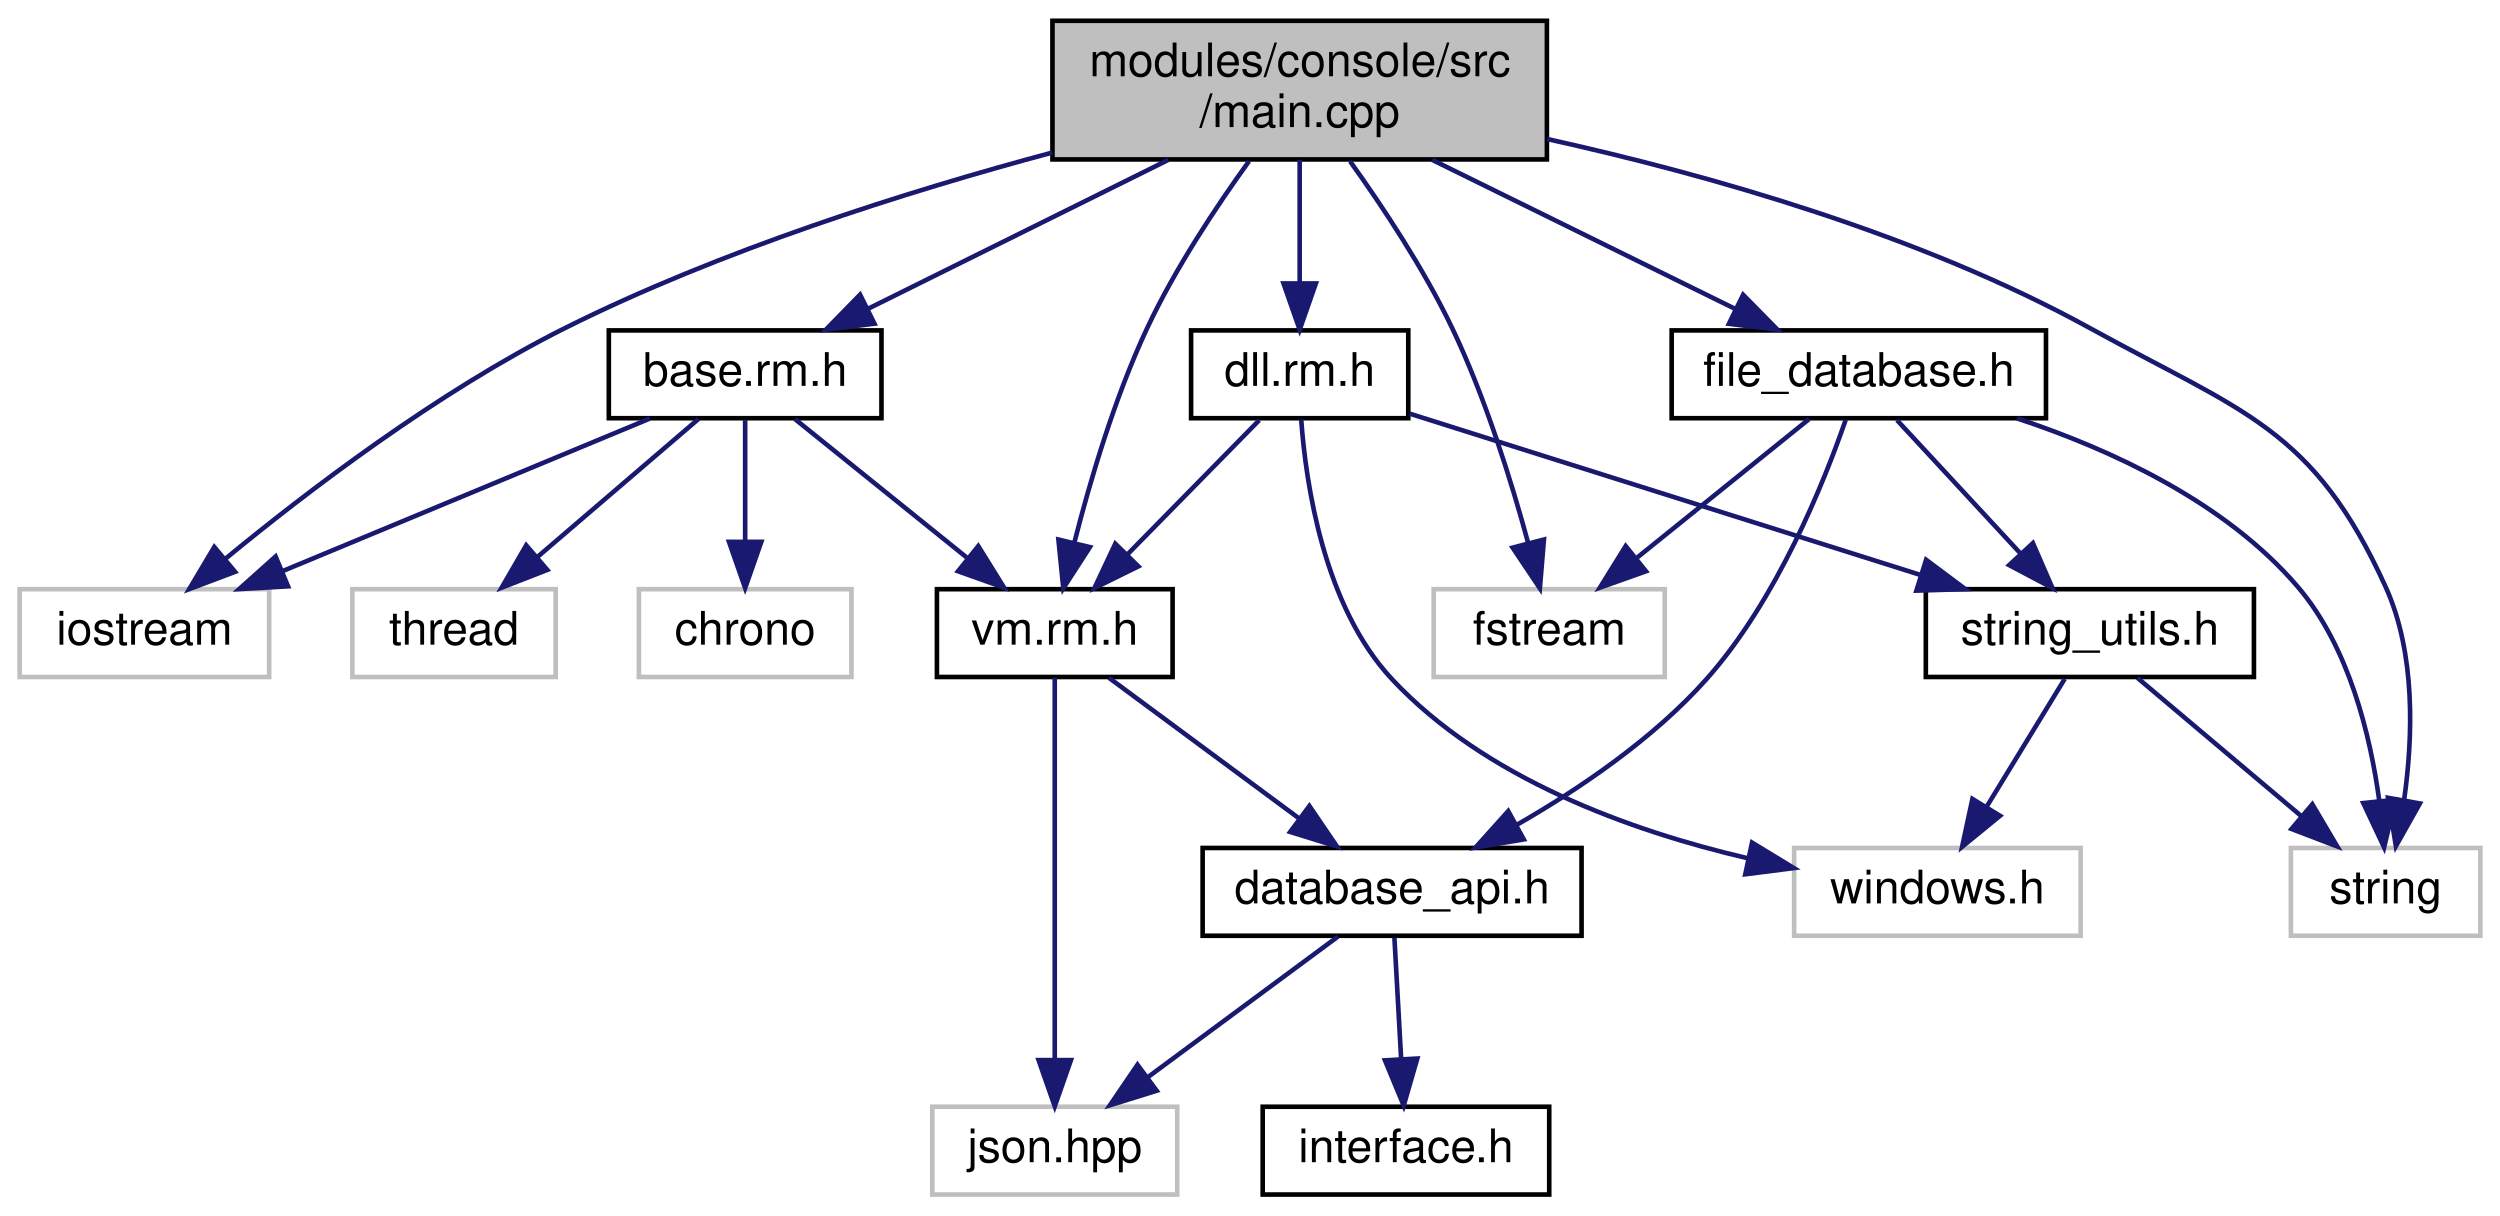
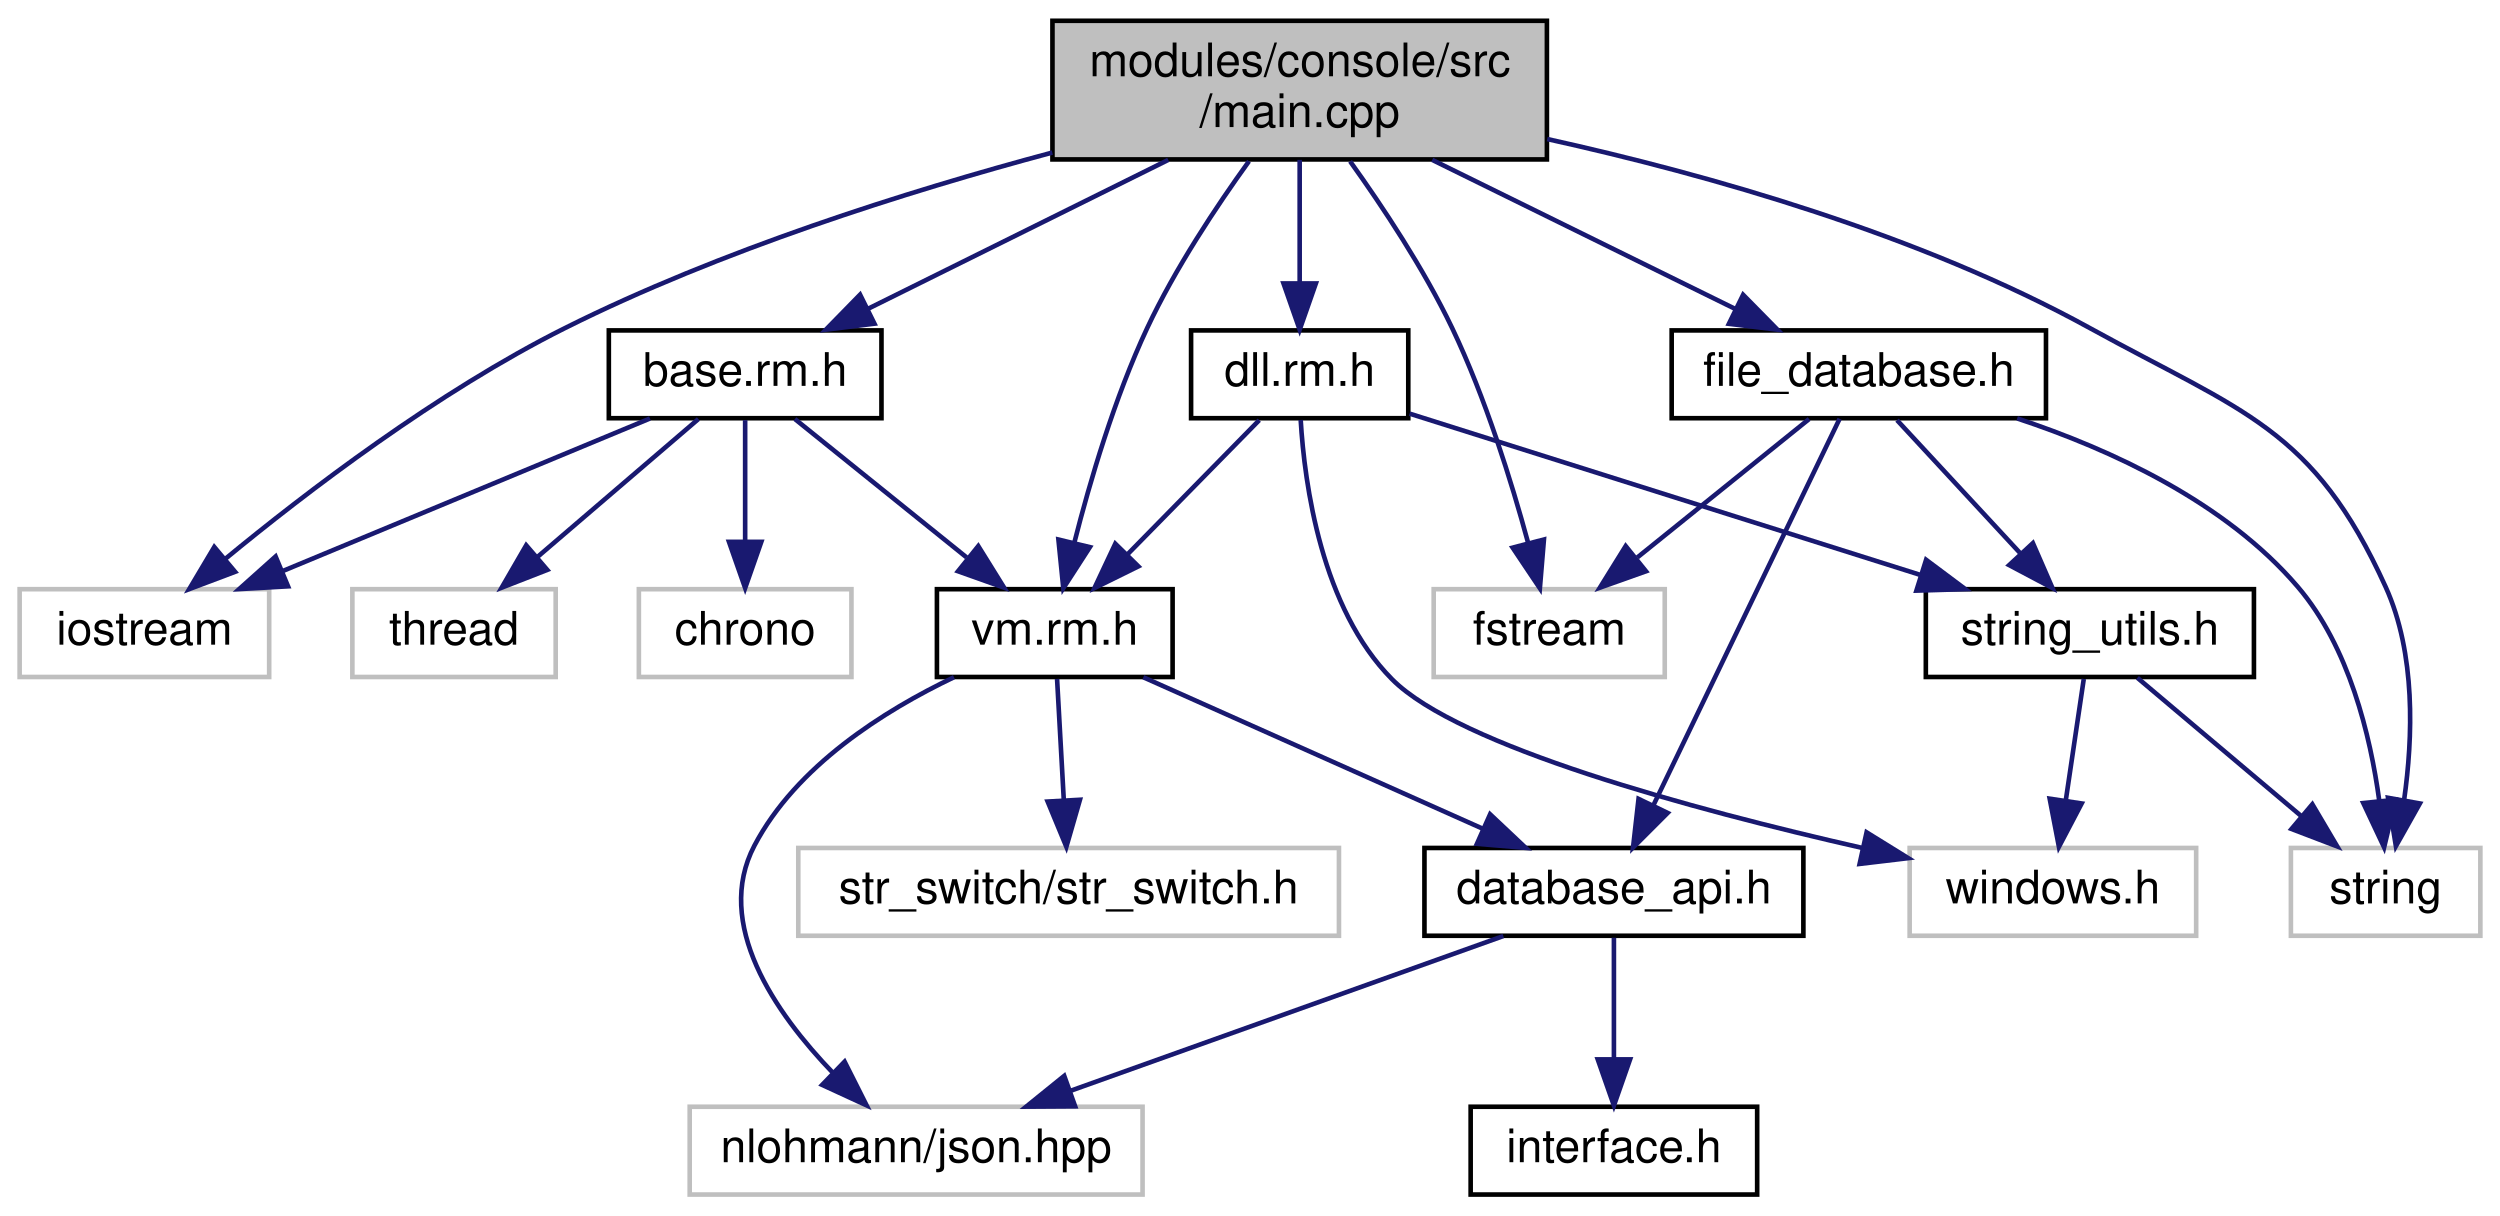
<svg xmlns="http://www.w3.org/2000/svg" xmlns:xlink="http://www.w3.org/1999/xlink" width="541pt" height="263pt" viewBox="0.00 0.00 540.50 263.00">
  <g id="graph0" class="graph" transform="scale(1 1) rotate(0) translate(4 259)">
    <g id="node1" class="node">
      <g id="a_node1">
        <a xlink:title=" ">
          <polygon fill="#bfbfbf" stroke="black" points="223.5,-224.5 223.5,-254.5 330.5,-254.5 330.5,-224.5 223.5,-224.5" />
          <text text-anchor="start" x="231.5" y="-242.5" font-family="Helvetica,sans-Serif" font-size="10.00">modules/console/src</text>
          <text text-anchor="middle" x="277" y="-231.5" font-family="Helvetica,sans-Serif" font-size="10.00">/main.cpp</text>
        </a>
      </g>
    </g>
    <g id="node2" class="node">
      <g id="a_node2">
        <a xlink:title=" ">
          <polygon fill="none" stroke="#bfbfbf" points="0,-112.5 0,-131.5 54,-131.5 54,-112.5 0,-112.5" />
          <text text-anchor="middle" x="27" y="-119.5" font-family="Helvetica,sans-Serif" font-size="10.00">iostream</text>
        </a>
      </g>
    </g>
    <g id="edge1" class="edge">
      <path fill="none" stroke="midnightblue" d="M223.47,-225.99C191.84,-217.51 151.54,-204.78 118,-188 90.4,-174.19 61.98,-152.46 44.41,-137.98" />
      <polygon fill="midnightblue" stroke="midnightblue" points="46.62,-135.26 36.7,-131.52 42.12,-140.63 46.62,-135.26" />
    </g>
    <g id="node3" class="node">
      <g id="a_node3">
        <a xlink:title=" ">
          <polygon fill="none" stroke="#bfbfbf" points="306,-112.5 306,-131.5 356,-131.5 356,-112.5 306,-112.5" />
          <text text-anchor="middle" x="331" y="-119.5" font-family="Helvetica,sans-Serif" font-size="10.00">fstream</text>
        </a>
      </g>
    </g>
    <g id="edge2" class="edge">
      <path fill="none" stroke="midnightblue" d="M287.91,-224.09C294.93,-214.3 303.86,-200.85 310,-188 317.19,-172.95 322.82,-154.82 326.43,-141.54" />
      <polygon fill="midnightblue" stroke="midnightblue" points="329.86,-142.25 328.98,-131.69 323.08,-140.49 329.86,-142.25" />
    </g>
    <g id="node4" class="node">
      <g id="a_node4">
        <a xlink:title=" ">
          <polygon fill="none" stroke="#bfbfbf" points="491.5,-56.5 491.5,-75.5 532.5,-75.5 532.5,-56.5 491.5,-56.5" />
          <text text-anchor="middle" x="512" y="-63.5" font-family="Helvetica,sans-Serif" font-size="10.00">string</text>
        </a>
      </g>
    </g>
    <g id="edge3" class="edge">
      <path fill="none" stroke="midnightblue" d="M330.57,-228.91C365.5,-221.18 411.25,-208.22 448,-188 481.11,-169.78 496.38,-166.42 512,-132 518.56,-117.55 517.91,-99.36 516,-85.9" />
      <polygon fill="midnightblue" stroke="midnightblue" points="519.41,-85.13 514.22,-75.89 512.52,-86.35 519.41,-85.13" />
    </g>
    <g id="node5" class="node">
      <g id="a_node5">
        <a xlink:href="vm_8rm_8h.html" target="_top" xlink:title=" ">
          <polygon fill="none" stroke="black" points="198.5,-112.5 198.5,-131.5 249.5,-131.5 249.5,-112.5 198.5,-112.5" />
          <text text-anchor="middle" x="224" y="-119.5" font-family="Helvetica,sans-Serif" font-size="10.00">vm.rm.h</text>
        </a>
      </g>
    </g>
    <g id="edge4" class="edge">
      <path fill="none" stroke="midnightblue" d="M266.03,-224.11C258.98,-214.34 250.05,-200.9 244,-188 236.95,-172.97 231.61,-154.84 228.23,-141.55" />
      <polygon fill="midnightblue" stroke="midnightblue" points="231.6,-140.6 225.85,-131.7 224.79,-142.24 231.6,-140.6" />
    </g>
-     <g id="node9" class="node">
-       <g id="a_node9">
+     <g id="node10" class="node">
+       <g id="a_node10">
        <a xlink:href="base_8rm_8h.html" target="_top" xlink:title=" ">
          <polygon fill="none" stroke="black" points="127.5,-168.5 127.5,-187.5 186.5,-187.5 186.5,-168.5 127.5,-168.5" />
          <text text-anchor="middle" x="157" y="-175.5" font-family="Helvetica,sans-Serif" font-size="10.00">base.rm.h</text>
        </a>
      </g>
    </g>
-     <g id="edge9" class="edge">
+     <g id="edge10" class="edge">
      <path fill="none" stroke="midnightblue" d="M248.56,-224.4C228.88,-214.64 202.86,-201.74 183.59,-192.18" />
      <polygon fill="midnightblue" stroke="midnightblue" points="184.98,-188.96 174.46,-187.66 181.87,-195.24 184.98,-188.96" />
    </g>
-     <g id="node12" class="node">
-       <g id="a_node12">
+     <g id="node13" class="node">
+       <g id="a_node13">
        <a xlink:href="dll_8rm_8h.html" target="_top" xlink:title=" ">
          <polygon fill="none" stroke="black" points="253.5,-168.5 253.5,-187.5 300.5,-187.5 300.5,-168.5 253.5,-168.5" />
          <text text-anchor="middle" x="277" y="-175.5" font-family="Helvetica,sans-Serif" font-size="10.00">dll.rm.h</text>
        </a>
      </g>
    </g>
-     <g id="edge14" class="edge">
+     <g id="edge15" class="edge">
      <path fill="none" stroke="midnightblue" d="M277,-224.4C277,-216.47 277,-206.46 277,-197.86" />
      <polygon fill="midnightblue" stroke="midnightblue" points="280.5,-197.66 277,-187.66 273.5,-197.66 280.5,-197.66" />
    </g>
-     <g id="node15" class="node">
-       <g id="a_node15">
+     <g id="node16" class="node">
+       <g id="a_node16">
        <a xlink:href="file__database_8h.html" target="_top" xlink:title=" ">
          <polygon fill="none" stroke="black" points="357.5,-168.5 357.5,-187.5 438.5,-187.5 438.5,-168.5 357.5,-168.5" />
          <text text-anchor="middle" x="398" y="-175.5" font-family="Helvetica,sans-Serif" font-size="10.00">file_database.h</text>
        </a>
      </g>
    </g>
-     <g id="edge20" class="edge">
+     <g id="edge21" class="edge">
      <path fill="none" stroke="midnightblue" d="M305.68,-224.4C325.52,-214.64 351.76,-201.74 371.19,-192.18" />
      <polygon fill="midnightblue" stroke="midnightblue" points="372.96,-195.21 380.39,-187.66 369.88,-188.93 372.96,-195.21" />
    </g>
    <g id="node6" class="node">
      <g id="a_node6">
        <a xlink:href="database__api_8h.html" target="_top" xlink:title=" ">
-           <polygon fill="none" stroke="black" points="256,-56.5 256,-75.5 338,-75.5 338,-56.5 256,-56.5" />
-           <text text-anchor="middle" x="297" y="-63.5" font-family="Helvetica,sans-Serif" font-size="10.00">database_api.h</text>
+           <polygon fill="none" stroke="black" points="304,-56.5 304,-75.5 386,-75.5 386,-56.5 304,-56.5" />
+           <text text-anchor="middle" x="345" y="-63.5" font-family="Helvetica,sans-Serif" font-size="10.00">database_api.h</text>
        </a>
      </g>
    </g>
    <g id="edge5" class="edge">
-       <path fill="none" stroke="midnightblue" d="M235.73,-112.32C246.84,-104.11 263.74,-91.6 276.98,-81.81" />
-       <polygon fill="midnightblue" stroke="midnightblue" points="279.1,-84.59 285.06,-75.83 274.94,-78.97 279.1,-84.59" />
+       <path fill="none" stroke="midnightblue" d="M243.17,-112.44C262.91,-103.64 293.89,-89.81 316.49,-79.72" />
+       <polygon fill="midnightblue" stroke="midnightblue" points="318.21,-82.79 325.92,-75.52 315.36,-76.4 318.21,-82.79" />
    </g>
    <g id="node8" class="node">
      <g id="a_node8">
        <a xlink:title=" ">
-           <polygon fill="none" stroke="#bfbfbf" points="197.5,-0.5 197.5,-19.5 250.5,-19.5 250.5,-0.5 197.5,-0.5" />
-           <text text-anchor="middle" x="224" y="-7.5" font-family="Helvetica,sans-Serif" font-size="10.00">json.hpp</text>
+           <polygon fill="none" stroke="#bfbfbf" points="145,-0.5 145,-19.5 243,-19.5 243,-0.5 145,-0.5" />
+           <text text-anchor="middle" x="194" y="-7.5" font-family="Helvetica,sans-Serif" font-size="10.00">nlohmann/json.hpp</text>
        </a>
      </g>
    </g>
    <g id="edge8" class="edge">
-       <path fill="none" stroke="midnightblue" d="M224,-112.37C224,-94.62 224,-53.67 224,-29.6" />
-       <polygon fill="midnightblue" stroke="midnightblue" points="227.5,-29.59 224,-19.59 220.5,-29.59 227.5,-29.59" />
+       <path fill="none" stroke="midnightblue" d="M202.19,-112.45C187.06,-105.22 168.05,-93.26 159,-76 150.15,-59.11 163.41,-39.89 176.07,-26.76" />
+       <polygon fill="midnightblue" stroke="midnightblue" points="178.52,-29.26 183.28,-19.8 173.66,-24.23 178.52,-29.26" />
+     </g>
+     <g id="node9" class="node">
+       <g id="a_node9">
+         <a xlink:title=" ">
+           <polygon fill="none" stroke="#bfbfbf" points="168.5,-56.5 168.5,-75.5 285.5,-75.5 285.5,-56.5 168.5,-56.5" />
+           <text text-anchor="middle" x="227" y="-63.5" font-family="Helvetica,sans-Serif" font-size="10.00">str_switch/str_switch.h</text>
+         </a>
+       </g>
+     </g>
+     <g id="edge9" class="edge">
+       <path fill="none" stroke="midnightblue" d="M224.5,-112.08C224.89,-105.01 225.45,-94.86 225.95,-85.99" />
+       <polygon fill="midnightblue" stroke="midnightblue" points="229.45,-85.93 226.51,-75.75 222.46,-85.54 229.45,-85.93" />
    </g>
    <g id="node7" class="node">
      <g id="a_node7">
        <a xlink:href="interface_8h.html" target="_top" xlink:title=" ">
-           <polygon fill="none" stroke="black" points="269,-0.5 269,-19.5 331,-19.5 331,-0.5 269,-0.5" />
-           <text text-anchor="middle" x="300" y="-7.5" font-family="Helvetica,sans-Serif" font-size="10.00">interface.h</text>
+           <polygon fill="none" stroke="black" points="314,-0.5 314,-19.5 376,-19.5 376,-0.5 314,-0.5" />
+           <text text-anchor="middle" x="345" y="-7.5" font-family="Helvetica,sans-Serif" font-size="10.00">interface.h</text>
        </a>
      </g>
    </g>
    <g id="edge6" class="edge">
-       <path fill="none" stroke="midnightblue" d="M297.5,-56.08C297.89,-49.01 298.45,-38.86 298.95,-29.99" />
-       <polygon fill="midnightblue" stroke="midnightblue" points="302.45,-29.93 299.51,-19.75 295.46,-29.54 302.45,-29.93" />
+       <path fill="none" stroke="midnightblue" d="M345,-56.08C345,-49.01 345,-38.86 345,-29.99" />
+       <polygon fill="midnightblue" stroke="midnightblue" points="348.5,-29.75 345,-19.75 341.5,-29.75 348.5,-29.75" />
    </g>
    <g id="edge7" class="edge">
-       <path fill="none" stroke="midnightblue" d="M285.27,-56.32C274.16,-48.11 257.26,-35.6 244.02,-25.81" />
-       <polygon fill="midnightblue" stroke="midnightblue" points="246.06,-22.97 235.94,-19.83 241.9,-28.59 246.06,-22.97" />
-     </g>
-     <g id="edge10" class="edge">
+       <path fill="none" stroke="midnightblue" d="M321.07,-56.44C295.78,-47.4 255.7,-33.06 227.32,-22.92" />
+       <polygon fill="midnightblue" stroke="midnightblue" points="228.41,-19.59 217.81,-19.52 226.05,-26.18 228.41,-19.59" />
+     </g>
+     <g id="edge11" class="edge">
      <path fill="none" stroke="midnightblue" d="M136.4,-168.44C115.01,-159.56 81.32,-145.56 56.98,-135.45" />
      <polygon fill="midnightblue" stroke="midnightblue" points="58.08,-132.12 47.5,-131.52 55.39,-138.58 58.08,-132.12" />
    </g>
-     <g id="edge13" class="edge">
+     <g id="edge14" class="edge">
      <path fill="none" stroke="midnightblue" d="M167.76,-168.32C177.77,-160.26 192.89,-148.08 204.93,-138.37" />
      <polygon fill="midnightblue" stroke="midnightblue" points="207.45,-140.83 213.04,-131.83 203.06,-135.38 207.45,-140.83" />
    </g>
-     <g id="node10" class="node">
-       <g id="a_node10">
+     <g id="node11" class="node">
+       <g id="a_node11">
        <a xlink:title=" ">
          <polygon fill="none" stroke="#bfbfbf" points="134,-112.5 134,-131.5 180,-131.5 180,-112.5 134,-112.5" />
          <text text-anchor="middle" x="157" y="-119.5" font-family="Helvetica,sans-Serif" font-size="10.00">chrono</text>
        </a>
      </g>
    </g>
-     <g id="edge11" class="edge">
+     <g id="edge12" class="edge">
      <path fill="none" stroke="midnightblue" d="M157,-168.08C157,-161.01 157,-150.86 157,-141.99" />
      <polygon fill="midnightblue" stroke="midnightblue" points="160.5,-141.75 157,-131.75 153.5,-141.75 160.5,-141.75" />
    </g>
-     <g id="node11" class="node">
-       <g id="a_node11">
+     <g id="node12" class="node">
+       <g id="a_node12">
        <a xlink:title=" ">
          <polygon fill="none" stroke="#bfbfbf" points="72,-112.5 72,-131.5 116,-131.5 116,-112.5 72,-112.5" />
          <text text-anchor="middle" x="94" y="-119.5" font-family="Helvetica,sans-Serif" font-size="10.00">thread</text>
        </a>
      </g>
    </g>
-     <g id="edge12" class="edge">
+     <g id="edge13" class="edge">
      <path fill="none" stroke="midnightblue" d="M146.88,-168.32C137.47,-160.26 123.26,-148.08 111.93,-138.37" />
      <polygon fill="midnightblue" stroke="midnightblue" points="114.18,-135.68 104.31,-131.83 109.62,-141 114.18,-135.68" />
    </g>
-     <g id="edge15" class="edge">
+     <g id="edge16" class="edge">
      <path fill="none" stroke="midnightblue" d="M268.25,-168.08C260.53,-160.22 249.1,-148.57 239.78,-139.08" />
      <polygon fill="midnightblue" stroke="midnightblue" points="242.09,-136.44 232.59,-131.75 237.1,-141.34 242.09,-136.44" />
    </g>
-     <g id="node13" class="node">
-       <g id="a_node13">
-         <a xlink:title=" ">
-           <polygon fill="none" stroke="#bfbfbf" points="384,-56.5 384,-75.5 446,-75.5 446,-56.5 384,-56.5" />
-           <text text-anchor="middle" x="415" y="-63.5" font-family="Helvetica,sans-Serif" font-size="10.00">windows.h</text>
-         </a>
-       </g>
-     </g>
-     <g id="edge16" class="edge">
-       <path fill="none" stroke="midnightblue" d="M277.33,-168.23C278.32,-154.5 282.15,-127.86 297,-112 317.08,-90.55 348.48,-79.22 373.85,-73.3" />
-       <polygon fill="midnightblue" stroke="midnightblue" points="374.89,-76.66 383.94,-71.15 373.43,-69.81 374.89,-76.66" />
-     </g>
    <g id="node14" class="node">
      <g id="a_node14">
+         <a xlink:title=" ">
+           <polygon fill="none" stroke="#bfbfbf" points="409,-56.5 409,-75.5 471,-75.5 471,-56.5 409,-56.5" />
+           <text text-anchor="middle" x="440" y="-63.5" font-family="Helvetica,sans-Serif" font-size="10.00">windows.h</text>
+         </a>
+       </g>
+     </g>
+     <g id="edge17" class="edge">
+       <path fill="none" stroke="midnightblue" d="M277.22,-168.12C278.05,-154.25 281.69,-127.41 297,-112 311.38,-97.53 361.77,-83.91 398.68,-75.52" />
+       <polygon fill="midnightblue" stroke="midnightblue" points="399.68,-78.88 408.69,-73.3 398.17,-72.05 399.68,-78.88" />
+     </g>
+     <g id="node15" class="node">
+       <g id="a_node15">
        <a xlink:href="string__utils_8h.html" target="_top" xlink:title=" ">
          <polygon fill="none" stroke="black" points="412.5,-112.5 412.5,-131.5 483.5,-131.5 483.5,-112.5 412.5,-112.5" />
          <text text-anchor="middle" x="448" y="-119.5" font-family="Helvetica,sans-Serif" font-size="10.00">string_utils.h</text>
        </a>
      </g>
    </g>
-     <g id="edge17" class="edge">
+     <g id="edge18" class="edge">
      <path fill="none" stroke="midnightblue" d="M300.78,-169.49C329.39,-160.46 377.74,-145.19 411.18,-134.63" />
      <polygon fill="midnightblue" stroke="midnightblue" points="412.56,-137.86 421.05,-131.51 410.46,-131.19 412.56,-137.86" />
    </g>
-     <g id="edge18" class="edge">
+     <g id="edge19" class="edge">
      <path fill="none" stroke="midnightblue" d="M458.28,-112.32C467.84,-104.26 482.28,-92.08 493.78,-82.37" />
      <polygon fill="midnightblue" stroke="midnightblue" points="496.14,-84.96 501.53,-75.83 491.63,-79.61 496.14,-84.96" />
    </g>
-     <g id="edge19" class="edge">
-       <path fill="none" stroke="midnightblue" d="M442.55,-112.08C437.99,-104.61 431.33,-93.72 425.71,-84.52" />
-       <polygon fill="midnightblue" stroke="midnightblue" points="428.55,-82.46 420.35,-75.75 422.58,-86.11 428.55,-82.46" />
-     </g>
-     <g id="edge22" class="edge">
+     <g id="edge20" class="edge">
+       <path fill="none" stroke="midnightblue" d="M446.68,-112.08C445.62,-104.93 444.09,-94.64 442.77,-85.69" />
+       <polygon fill="midnightblue" stroke="midnightblue" points="446.22,-85.13 441.3,-75.75 439.3,-86.16 446.22,-85.13" />
+     </g>
+     <g id="edge23" class="edge">
      <path fill="none" stroke="midnightblue" d="M387.24,-168.32C377.23,-160.26 362.11,-148.08 350.07,-138.37" />
      <polygon fill="midnightblue" stroke="midnightblue" points="351.94,-135.38 341.96,-131.83 347.55,-140.83 351.94,-135.38" />
    </g>
-     <g id="edge21" class="edge">
+     <g id="edge22" class="edge">
      <path fill="none" stroke="midnightblue" d="M432.27,-168.45C452.59,-161.72 477.36,-150.33 493,-132 504.08,-119.02 508.7,-99.85 510.63,-85.69" />
      <polygon fill="midnightblue" stroke="midnightblue" points="514.12,-85.93 511.67,-75.63 507.16,-85.22 514.12,-85.93" />
    </g>
+     <g id="edge25" class="edge">
+       <path fill="none" stroke="midnightblue" d="M393.84,-168.37C385.17,-150.38 365.02,-108.55 353.49,-84.63" />
+       <polygon fill="midnightblue" stroke="midnightblue" points="356.63,-83.08 349.14,-75.59 350.33,-86.12 356.63,-83.08" />
+     </g>
    <g id="edge24" class="edge">
-       <path fill="none" stroke="midnightblue" d="M395.16,-168.16C390.54,-154.79 380.33,-129.19 365,-112 353.52,-99.12 337.56,-88.3 323.99,-80.51" />
-       <polygon fill="midnightblue" stroke="midnightblue" points="325.5,-77.35 315.05,-75.6 322.13,-83.48 325.5,-77.35" />
-     </g>
-     <g id="edge23" class="edge">
      <path fill="none" stroke="midnightblue" d="M406.26,-168.08C413.46,-160.3 424.11,-148.8 432.85,-139.37" />
      <polygon fill="midnightblue" stroke="midnightblue" points="435.67,-141.47 439.9,-131.75 430.53,-136.71 435.67,-141.47" />
    </g>
  </g>
</svg>
